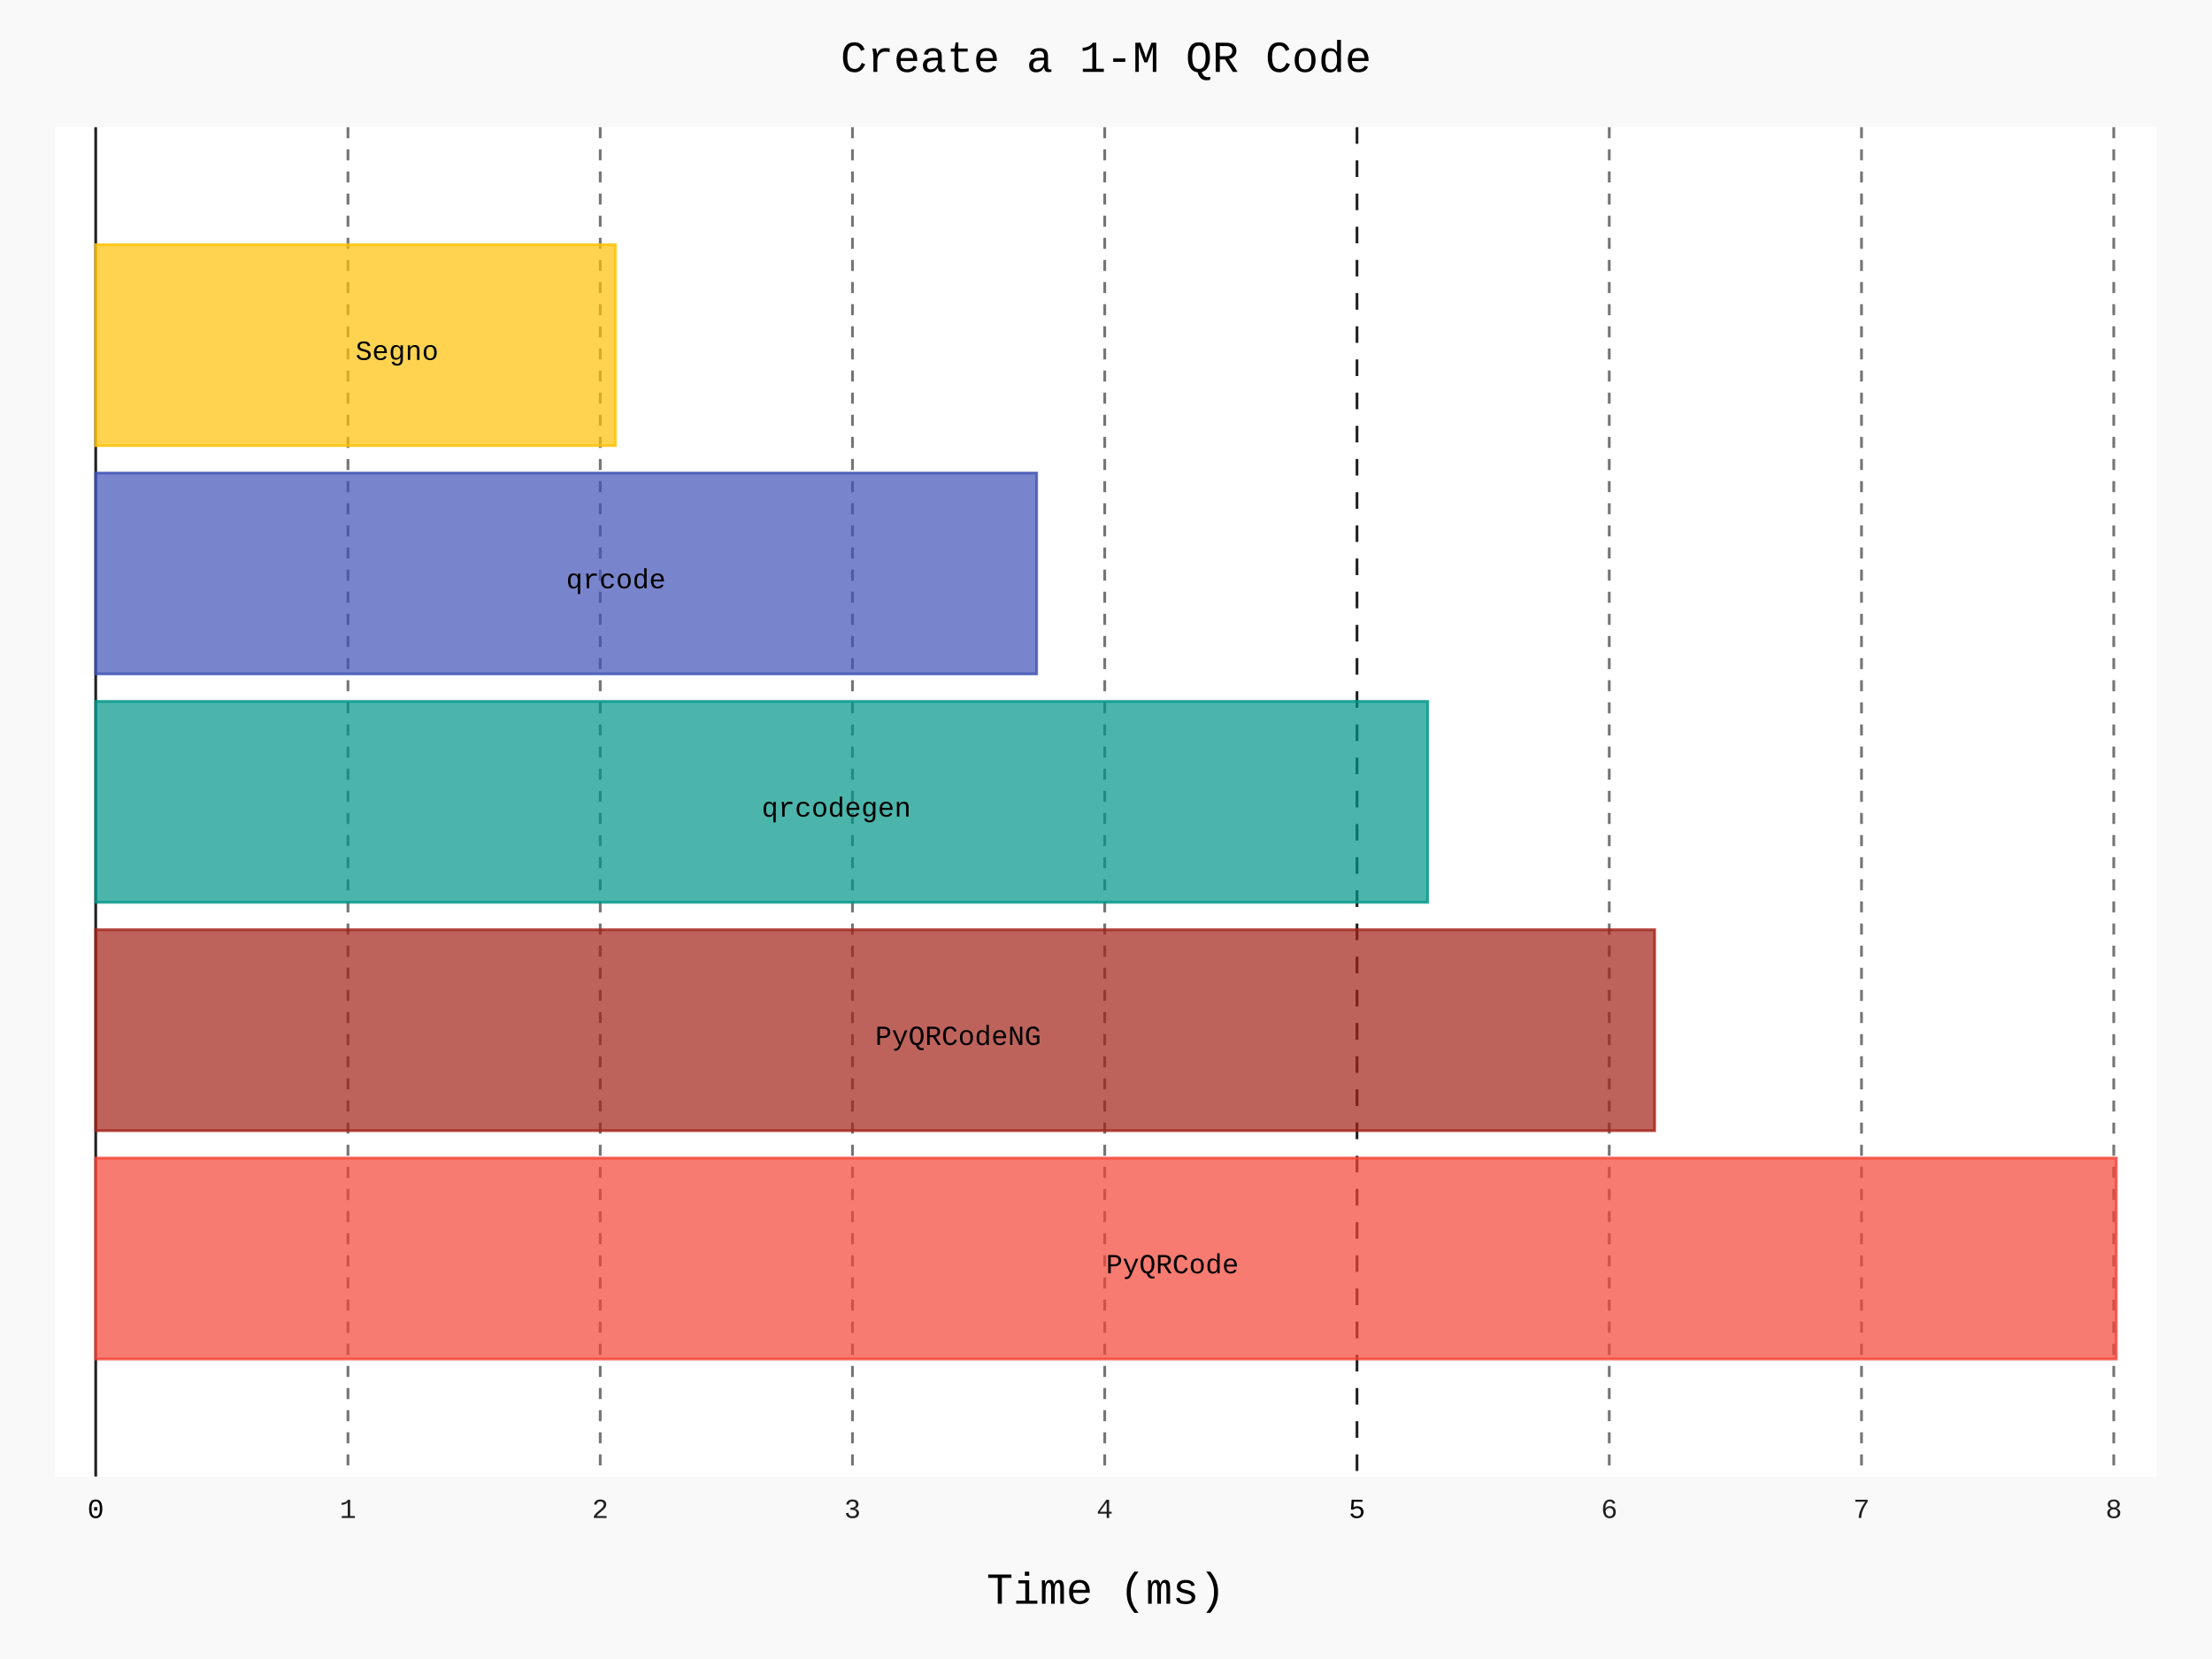
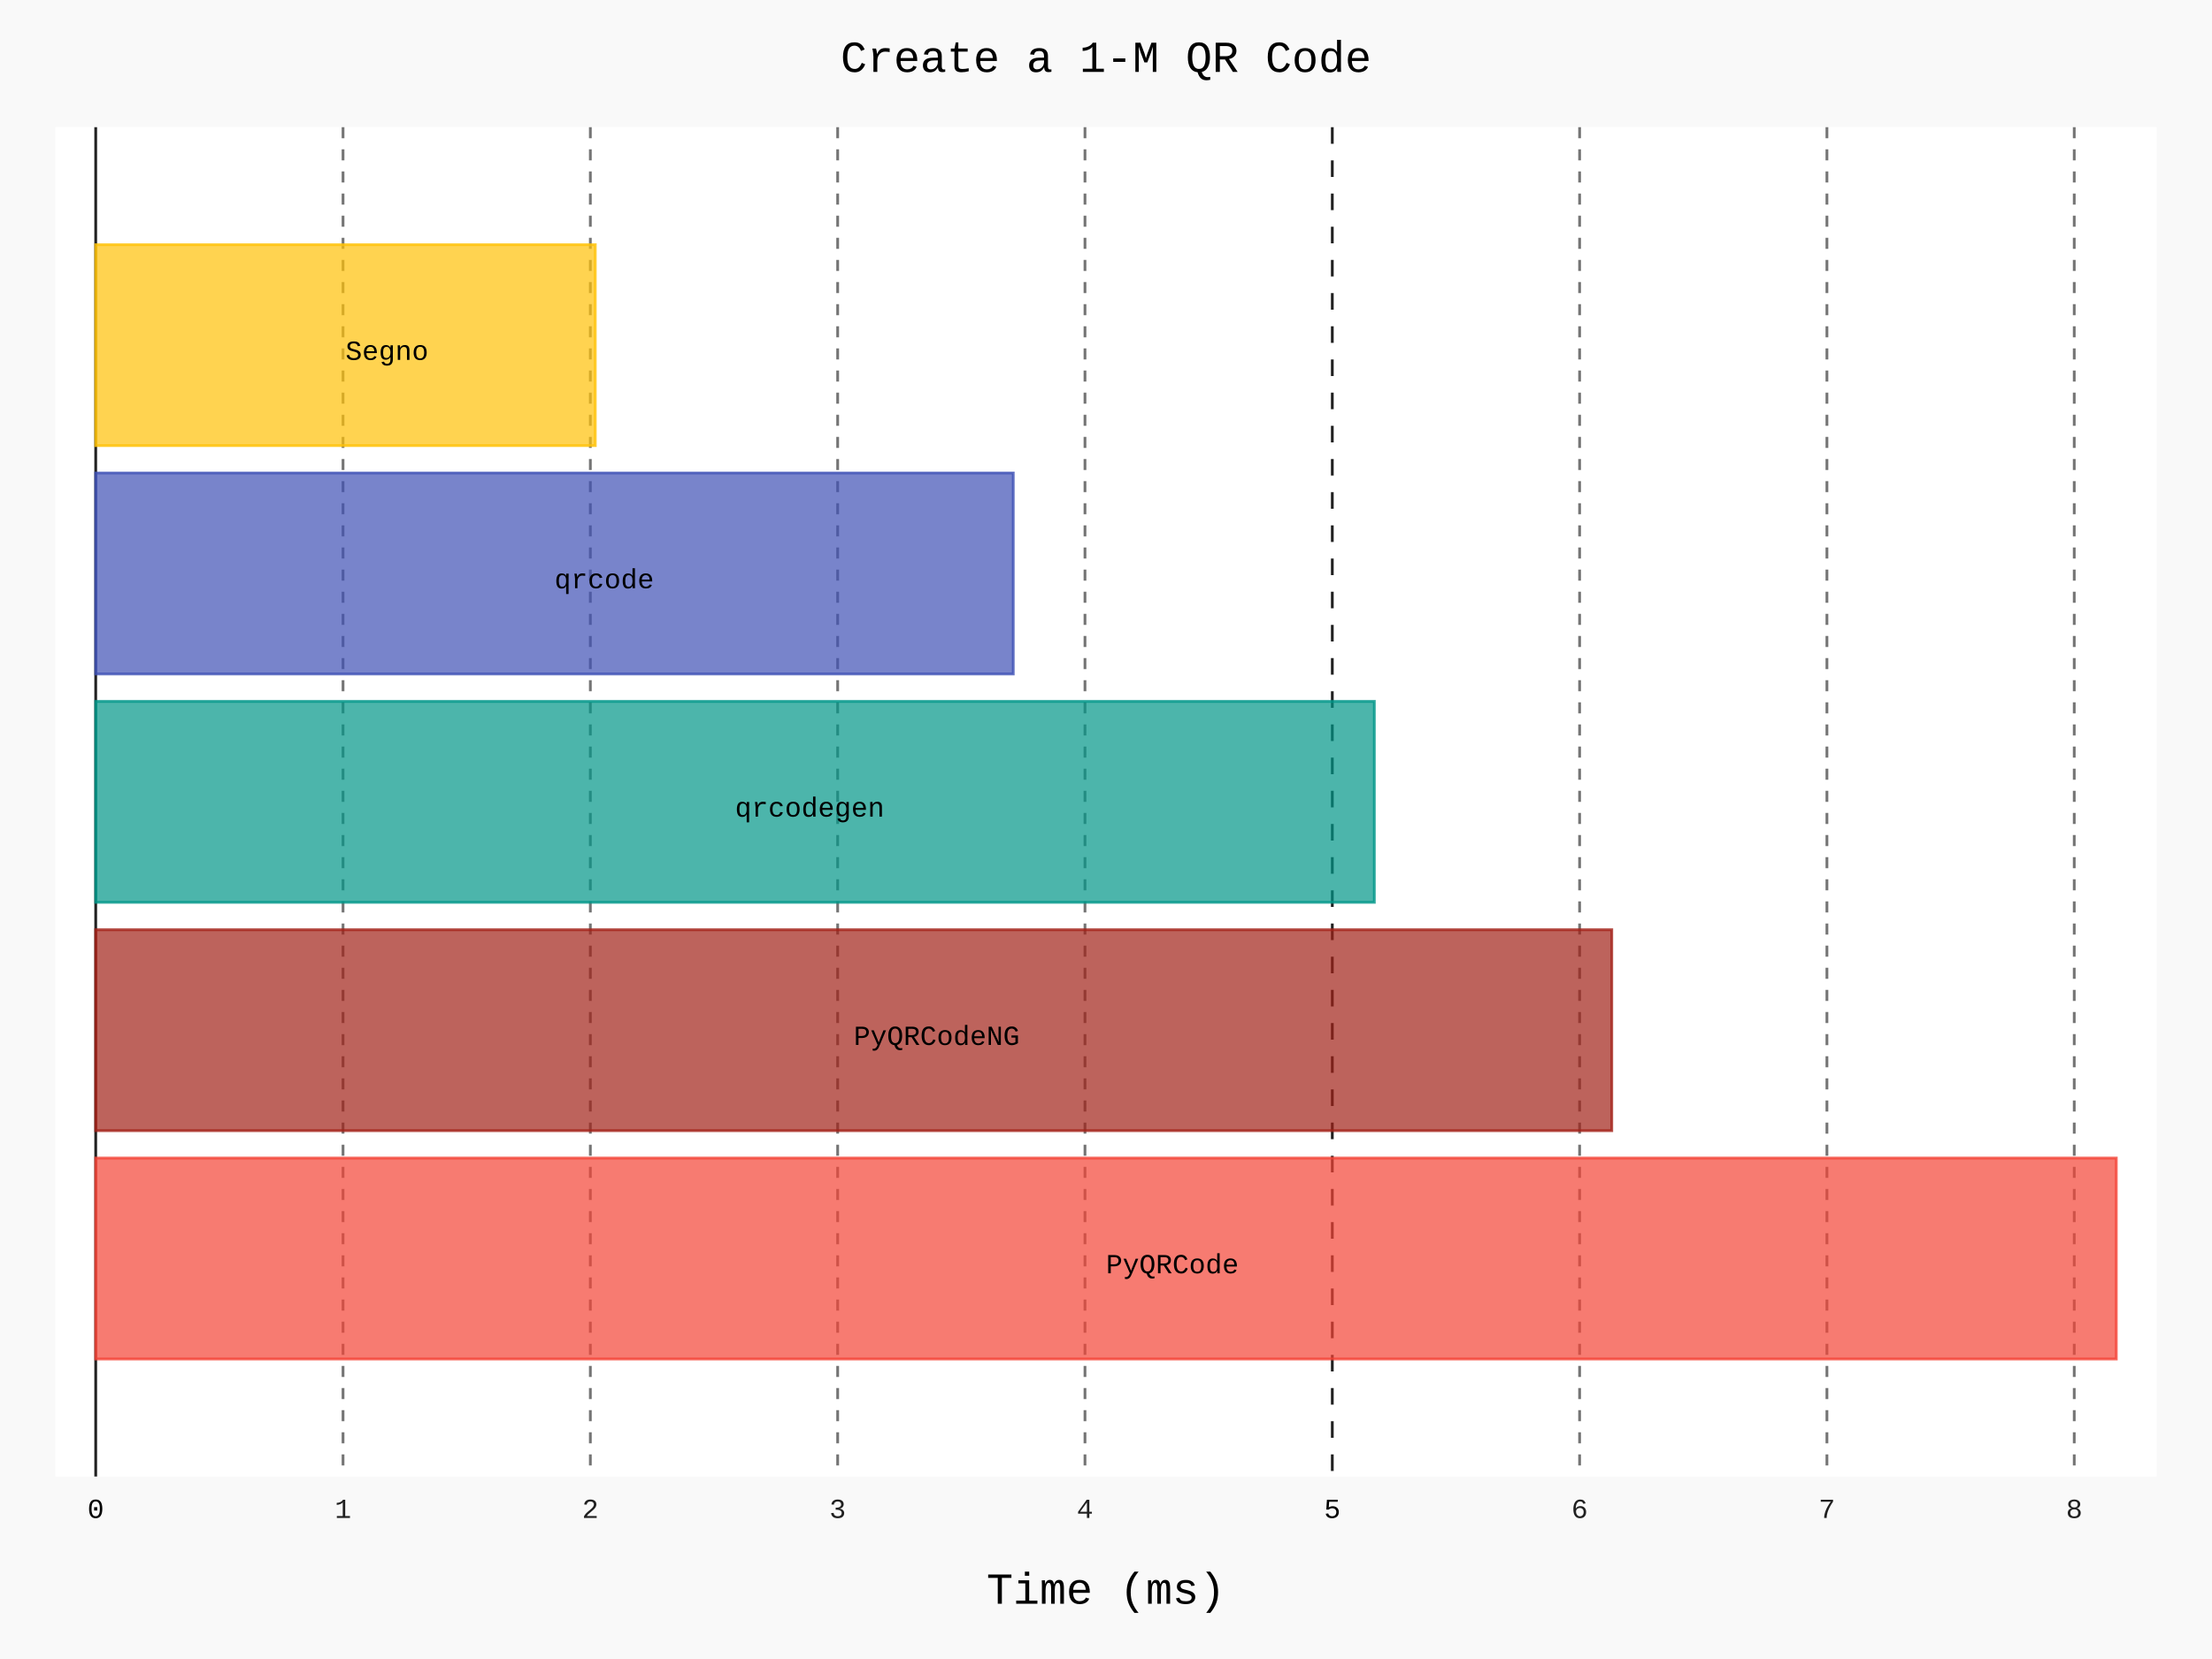
- <svg xmlns="http://www.w3.org/2000/svg" class="pygal-chart" id="chart-0d5ee2dd-f1f3-4600-a731-48b48afcabc4" viewBox="0 0 800 600">
+ <svg xmlns="http://www.w3.org/2000/svg" class="pygal-chart" id="chart-d2828502-64b4-4748-b919-c61d1e8c4efd" viewBox="0 0 800 600">
  <defs>
-     <style type="text/css">#chart-0d5ee2dd-f1f3-4600-a731-48b48afcabc4{-webkit-user-select:none;-webkit-font-smoothing:antialiased;font-family:Consolas,"Liberation Mono",Menlo,Courier,monospace}#chart-0d5ee2dd-f1f3-4600-a731-48b48afcabc4 .title{font-family:Consolas,"Liberation Mono",Menlo,Courier,monospace;font-size:16px}#chart-0d5ee2dd-f1f3-4600-a731-48b48afcabc4 .legends .legend text{font-family:Consolas,"Liberation Mono",Menlo,Courier,monospace;font-size:14px}#chart-0d5ee2dd-f1f3-4600-a731-48b48afcabc4 .axis text{font-family:Consolas,"Liberation Mono",Menlo,Courier,monospace;font-size:10px}#chart-0d5ee2dd-f1f3-4600-a731-48b48afcabc4 .axis text.major{font-family:Consolas,"Liberation Mono",Menlo,Courier,monospace;font-size:10px}#chart-0d5ee2dd-f1f3-4600-a731-48b48afcabc4 .text-overlay text.value{font-family:Consolas,"Liberation Mono",Menlo,Courier,monospace;font-size:16px}#chart-0d5ee2dd-f1f3-4600-a731-48b48afcabc4 .text-overlay text.label{font-family:Consolas,"Liberation Mono",Menlo,Courier,monospace;font-size:10px}#chart-0d5ee2dd-f1f3-4600-a731-48b48afcabc4 .tooltip{font-family:Consolas,"Liberation Mono",Menlo,Courier,monospace;font-size:14px}#chart-0d5ee2dd-f1f3-4600-a731-48b48afcabc4 text.no_data{font-family:Consolas,"Liberation Mono",Menlo,Courier,monospace;font-size:64px}
- #chart-0d5ee2dd-f1f3-4600-a731-48b48afcabc4{background-color:rgba(249,249,249,1)}#chart-0d5ee2dd-f1f3-4600-a731-48b48afcabc4 path,#chart-0d5ee2dd-f1f3-4600-a731-48b48afcabc4 line,#chart-0d5ee2dd-f1f3-4600-a731-48b48afcabc4 rect,#chart-0d5ee2dd-f1f3-4600-a731-48b48afcabc4 circle{-webkit-transition:150ms;-moz-transition:150ms;transition:150ms}#chart-0d5ee2dd-f1f3-4600-a731-48b48afcabc4 .graph &gt; .background{fill:rgba(249,249,249,1)}#chart-0d5ee2dd-f1f3-4600-a731-48b48afcabc4 .plot &gt; .background{fill:rgba(255,255,255,1)}#chart-0d5ee2dd-f1f3-4600-a731-48b48afcabc4 .graph{fill:rgba(0,0,0,.87)}#chart-0d5ee2dd-f1f3-4600-a731-48b48afcabc4 text.no_data{fill:rgba(0,0,0,1)}#chart-0d5ee2dd-f1f3-4600-a731-48b48afcabc4 .title{fill:rgba(0,0,0,1)}#chart-0d5ee2dd-f1f3-4600-a731-48b48afcabc4 .legends .legend text{fill:rgba(0,0,0,.87)}#chart-0d5ee2dd-f1f3-4600-a731-48b48afcabc4 .legends .legend:hover text{fill:rgba(0,0,0,1)}#chart-0d5ee2dd-f1f3-4600-a731-48b48afcabc4 .axis .line{stroke:rgba(0,0,0,1)}#chart-0d5ee2dd-f1f3-4600-a731-48b48afcabc4 .axis .guide.line{stroke:rgba(0,0,0,.54)}#chart-0d5ee2dd-f1f3-4600-a731-48b48afcabc4 .axis .major.line{stroke:rgba(0,0,0,.87)}#chart-0d5ee2dd-f1f3-4600-a731-48b48afcabc4 .axis text.major{fill:rgba(0,0,0,1)}#chart-0d5ee2dd-f1f3-4600-a731-48b48afcabc4 .axis.y .guides:hover .guide.line,#chart-0d5ee2dd-f1f3-4600-a731-48b48afcabc4 .line-graph .axis.x .guides:hover .guide.line,#chart-0d5ee2dd-f1f3-4600-a731-48b48afcabc4 .stackedline-graph .axis.x .guides:hover .guide.line,#chart-0d5ee2dd-f1f3-4600-a731-48b48afcabc4 .xy-graph .axis.x .guides:hover .guide.line{stroke:rgba(0,0,0,1)}#chart-0d5ee2dd-f1f3-4600-a731-48b48afcabc4 .axis .guides:hover text{fill:rgba(0,0,0,1)}#chart-0d5ee2dd-f1f3-4600-a731-48b48afcabc4 .reactive{fill-opacity:.7;stroke-opacity:.8}#chart-0d5ee2dd-f1f3-4600-a731-48b48afcabc4 .ci{stroke:rgba(0,0,0,.87)}#chart-0d5ee2dd-f1f3-4600-a731-48b48afcabc4 .reactive.active,#chart-0d5ee2dd-f1f3-4600-a731-48b48afcabc4 .active .reactive{fill-opacity:.8;stroke-opacity:.9;stroke-width:4}#chart-0d5ee2dd-f1f3-4600-a731-48b48afcabc4 .ci .reactive.active{stroke-width:1.5}#chart-0d5ee2dd-f1f3-4600-a731-48b48afcabc4 .series text{fill:rgba(0,0,0,1)}#chart-0d5ee2dd-f1f3-4600-a731-48b48afcabc4 .tooltip rect{fill:rgba(255,255,255,1);stroke:rgba(0,0,0,1);-webkit-transition:opacity 150ms;-moz-transition:opacity 150ms;transition:opacity 150ms}#chart-0d5ee2dd-f1f3-4600-a731-48b48afcabc4 .tooltip .label{fill:rgba(0,0,0,.87)}#chart-0d5ee2dd-f1f3-4600-a731-48b48afcabc4 .tooltip .label{fill:rgba(0,0,0,.87)}#chart-0d5ee2dd-f1f3-4600-a731-48b48afcabc4 .tooltip .legend{font-size:.8em;fill:rgba(0,0,0,.54)}#chart-0d5ee2dd-f1f3-4600-a731-48b48afcabc4 .tooltip .x_label{font-size:.6em;fill:rgba(0,0,0,1)}#chart-0d5ee2dd-f1f3-4600-a731-48b48afcabc4 .tooltip .xlink{font-size:.5em;text-decoration:underline}#chart-0d5ee2dd-f1f3-4600-a731-48b48afcabc4 .tooltip .value{font-size:1.5em}#chart-0d5ee2dd-f1f3-4600-a731-48b48afcabc4 .bound{font-size:.5em}#chart-0d5ee2dd-f1f3-4600-a731-48b48afcabc4 .max-value{font-size:.75em;fill:rgba(0,0,0,.54)}#chart-0d5ee2dd-f1f3-4600-a731-48b48afcabc4 .map-element{fill:rgba(255,255,255,1);stroke:rgba(0,0,0,.54) !important}#chart-0d5ee2dd-f1f3-4600-a731-48b48afcabc4 .map-element .reactive{fill-opacity:inherit;stroke-opacity:inherit}#chart-0d5ee2dd-f1f3-4600-a731-48b48afcabc4 .color-0,#chart-0d5ee2dd-f1f3-4600-a731-48b48afcabc4 .color-0 a:visited{stroke:#F44336;fill:#F44336}#chart-0d5ee2dd-f1f3-4600-a731-48b48afcabc4 .color-1,#chart-0d5ee2dd-f1f3-4600-a731-48b48afcabc4 .color-1 a:visited{stroke:#3F51B5;fill:#3F51B5}#chart-0d5ee2dd-f1f3-4600-a731-48b48afcabc4 .color-2,#chart-0d5ee2dd-f1f3-4600-a731-48b48afcabc4 .color-2 a:visited{stroke:#009688;fill:#009688}#chart-0d5ee2dd-f1f3-4600-a731-48b48afcabc4 .color-3,#chart-0d5ee2dd-f1f3-4600-a731-48b48afcabc4 .color-3 a:visited{stroke:#FFC107;fill:#FFC107}#chart-0d5ee2dd-f1f3-4600-a731-48b48afcabc4 .color-4,#chart-0d5ee2dd-f1f3-4600-a731-48b48afcabc4 .color-4 a:visited{stroke:#FF5722;fill:#FF5722}#chart-0d5ee2dd-f1f3-4600-a731-48b48afcabc4 .text-overlay .color-0 text{fill:black}#chart-0d5ee2dd-f1f3-4600-a731-48b48afcabc4 .text-overlay .color-1 text{fill:black}#chart-0d5ee2dd-f1f3-4600-a731-48b48afcabc4 .text-overlay .color-2 text{fill:black}#chart-0d5ee2dd-f1f3-4600-a731-48b48afcabc4 .text-overlay .color-3 text{fill:black}#chart-0d5ee2dd-f1f3-4600-a731-48b48afcabc4 .text-overlay .color-4 text{fill:black}
- #chart-0d5ee2dd-f1f3-4600-a731-48b48afcabc4 text.no_data{text-anchor:middle}#chart-0d5ee2dd-f1f3-4600-a731-48b48afcabc4 .guide.line{fill:none}#chart-0d5ee2dd-f1f3-4600-a731-48b48afcabc4 .centered{text-anchor:middle}#chart-0d5ee2dd-f1f3-4600-a731-48b48afcabc4 .title{text-anchor:middle}#chart-0d5ee2dd-f1f3-4600-a731-48b48afcabc4 .legends .legend text{fill-opacity:1}#chart-0d5ee2dd-f1f3-4600-a731-48b48afcabc4 .axis.x text{text-anchor:middle}#chart-0d5ee2dd-f1f3-4600-a731-48b48afcabc4 .axis.x:not(.web) text[transform]{text-anchor:start}#chart-0d5ee2dd-f1f3-4600-a731-48b48afcabc4 .axis.x:not(.web) text[transform].backwards{text-anchor:end}#chart-0d5ee2dd-f1f3-4600-a731-48b48afcabc4 .axis.y text{text-anchor:end}#chart-0d5ee2dd-f1f3-4600-a731-48b48afcabc4 .axis.y text[transform].backwards{text-anchor:start}#chart-0d5ee2dd-f1f3-4600-a731-48b48afcabc4 .axis.y2 text{text-anchor:start}#chart-0d5ee2dd-f1f3-4600-a731-48b48afcabc4 .axis.y2 text[transform].backwards{text-anchor:end}#chart-0d5ee2dd-f1f3-4600-a731-48b48afcabc4 .axis .guide.line{stroke-dasharray:4,4}#chart-0d5ee2dd-f1f3-4600-a731-48b48afcabc4 .axis .major.guide.line{stroke-dasharray:6,6}#chart-0d5ee2dd-f1f3-4600-a731-48b48afcabc4 .horizontal .axis.y .guide.line,#chart-0d5ee2dd-f1f3-4600-a731-48b48afcabc4 .horizontal .axis.y2 .guide.line,#chart-0d5ee2dd-f1f3-4600-a731-48b48afcabc4 .vertical .axis.x .guide.line{opacity:0}#chart-0d5ee2dd-f1f3-4600-a731-48b48afcabc4 .horizontal .axis.always_show .guide.line,#chart-0d5ee2dd-f1f3-4600-a731-48b48afcabc4 .vertical .axis.always_show .guide.line{opacity:1 !important}#chart-0d5ee2dd-f1f3-4600-a731-48b48afcabc4 .axis.y .guides:hover .guide.line,#chart-0d5ee2dd-f1f3-4600-a731-48b48afcabc4 .axis.y2 .guides:hover .guide.line,#chart-0d5ee2dd-f1f3-4600-a731-48b48afcabc4 .axis.x .guides:hover .guide.line{opacity:1}#chart-0d5ee2dd-f1f3-4600-a731-48b48afcabc4 .axis .guides:hover text{opacity:1}#chart-0d5ee2dd-f1f3-4600-a731-48b48afcabc4 .nofill{fill:none}#chart-0d5ee2dd-f1f3-4600-a731-48b48afcabc4 .subtle-fill{fill-opacity:.2}#chart-0d5ee2dd-f1f3-4600-a731-48b48afcabc4 .dot{stroke-width:1px;fill-opacity:1}#chart-0d5ee2dd-f1f3-4600-a731-48b48afcabc4 .dot.active{stroke-width:5px}#chart-0d5ee2dd-f1f3-4600-a731-48b48afcabc4 .dot.negative{fill:transparent}#chart-0d5ee2dd-f1f3-4600-a731-48b48afcabc4 text,#chart-0d5ee2dd-f1f3-4600-a731-48b48afcabc4 tspan{stroke:none !important}#chart-0d5ee2dd-f1f3-4600-a731-48b48afcabc4 .series text.active{opacity:1}#chart-0d5ee2dd-f1f3-4600-a731-48b48afcabc4 .tooltip rect{fill-opacity:.95;stroke-width:.5}#chart-0d5ee2dd-f1f3-4600-a731-48b48afcabc4 .tooltip text{fill-opacity:1}#chart-0d5ee2dd-f1f3-4600-a731-48b48afcabc4 .showable{visibility:hidden}#chart-0d5ee2dd-f1f3-4600-a731-48b48afcabc4 .showable.shown{visibility:visible}#chart-0d5ee2dd-f1f3-4600-a731-48b48afcabc4 .gauge-background{fill:rgba(229,229,229,1);stroke:none}#chart-0d5ee2dd-f1f3-4600-a731-48b48afcabc4 .bg-lines{stroke:rgba(249,249,249,1);stroke-width:2px}</style>
+     <style type="text/css">#chart-d2828502-64b4-4748-b919-c61d1e8c4efd{-webkit-user-select:none;-webkit-font-smoothing:antialiased;font-family:Consolas,"Liberation Mono",Menlo,Courier,monospace}#chart-d2828502-64b4-4748-b919-c61d1e8c4efd .title{font-family:Consolas,"Liberation Mono",Menlo,Courier,monospace;font-size:16px}#chart-d2828502-64b4-4748-b919-c61d1e8c4efd .legends .legend text{font-family:Consolas,"Liberation Mono",Menlo,Courier,monospace;font-size:14px}#chart-d2828502-64b4-4748-b919-c61d1e8c4efd .axis text{font-family:Consolas,"Liberation Mono",Menlo,Courier,monospace;font-size:10px}#chart-d2828502-64b4-4748-b919-c61d1e8c4efd .axis text.major{font-family:Consolas,"Liberation Mono",Menlo,Courier,monospace;font-size:10px}#chart-d2828502-64b4-4748-b919-c61d1e8c4efd .text-overlay text.value{font-family:Consolas,"Liberation Mono",Menlo,Courier,monospace;font-size:16px}#chart-d2828502-64b4-4748-b919-c61d1e8c4efd .text-overlay text.label{font-family:Consolas,"Liberation Mono",Menlo,Courier,monospace;font-size:10px}#chart-d2828502-64b4-4748-b919-c61d1e8c4efd .tooltip{font-family:Consolas,"Liberation Mono",Menlo,Courier,monospace;font-size:14px}#chart-d2828502-64b4-4748-b919-c61d1e8c4efd text.no_data{font-family:Consolas,"Liberation Mono",Menlo,Courier,monospace;font-size:64px}
+ #chart-d2828502-64b4-4748-b919-c61d1e8c4efd{background-color:rgba(249,249,249,1)}#chart-d2828502-64b4-4748-b919-c61d1e8c4efd path,#chart-d2828502-64b4-4748-b919-c61d1e8c4efd line,#chart-d2828502-64b4-4748-b919-c61d1e8c4efd rect,#chart-d2828502-64b4-4748-b919-c61d1e8c4efd circle{-webkit-transition:150ms;-moz-transition:150ms;transition:150ms}#chart-d2828502-64b4-4748-b919-c61d1e8c4efd .graph &gt; .background{fill:rgba(249,249,249,1)}#chart-d2828502-64b4-4748-b919-c61d1e8c4efd .plot &gt; .background{fill:rgba(255,255,255,1)}#chart-d2828502-64b4-4748-b919-c61d1e8c4efd .graph{fill:rgba(0,0,0,.87)}#chart-d2828502-64b4-4748-b919-c61d1e8c4efd text.no_data{fill:rgba(0,0,0,1)}#chart-d2828502-64b4-4748-b919-c61d1e8c4efd .title{fill:rgba(0,0,0,1)}#chart-d2828502-64b4-4748-b919-c61d1e8c4efd .legends .legend text{fill:rgba(0,0,0,.87)}#chart-d2828502-64b4-4748-b919-c61d1e8c4efd .legends .legend:hover text{fill:rgba(0,0,0,1)}#chart-d2828502-64b4-4748-b919-c61d1e8c4efd .axis .line{stroke:rgba(0,0,0,1)}#chart-d2828502-64b4-4748-b919-c61d1e8c4efd .axis .guide.line{stroke:rgba(0,0,0,.54)}#chart-d2828502-64b4-4748-b919-c61d1e8c4efd .axis .major.line{stroke:rgba(0,0,0,.87)}#chart-d2828502-64b4-4748-b919-c61d1e8c4efd .axis text.major{fill:rgba(0,0,0,1)}#chart-d2828502-64b4-4748-b919-c61d1e8c4efd .axis.y .guides:hover .guide.line,#chart-d2828502-64b4-4748-b919-c61d1e8c4efd .line-graph .axis.x .guides:hover .guide.line,#chart-d2828502-64b4-4748-b919-c61d1e8c4efd .stackedline-graph .axis.x .guides:hover .guide.line,#chart-d2828502-64b4-4748-b919-c61d1e8c4efd .xy-graph .axis.x .guides:hover .guide.line{stroke:rgba(0,0,0,1)}#chart-d2828502-64b4-4748-b919-c61d1e8c4efd .axis .guides:hover text{fill:rgba(0,0,0,1)}#chart-d2828502-64b4-4748-b919-c61d1e8c4efd .reactive{fill-opacity:.7;stroke-opacity:.8}#chart-d2828502-64b4-4748-b919-c61d1e8c4efd .ci{stroke:rgba(0,0,0,.87)}#chart-d2828502-64b4-4748-b919-c61d1e8c4efd .reactive.active,#chart-d2828502-64b4-4748-b919-c61d1e8c4efd .active .reactive{fill-opacity:.8;stroke-opacity:.9;stroke-width:4}#chart-d2828502-64b4-4748-b919-c61d1e8c4efd .ci .reactive.active{stroke-width:1.5}#chart-d2828502-64b4-4748-b919-c61d1e8c4efd .series text{fill:rgba(0,0,0,1)}#chart-d2828502-64b4-4748-b919-c61d1e8c4efd .tooltip rect{fill:rgba(255,255,255,1);stroke:rgba(0,0,0,1);-webkit-transition:opacity 150ms;-moz-transition:opacity 150ms;transition:opacity 150ms}#chart-d2828502-64b4-4748-b919-c61d1e8c4efd .tooltip .label{fill:rgba(0,0,0,.87)}#chart-d2828502-64b4-4748-b919-c61d1e8c4efd .tooltip .label{fill:rgba(0,0,0,.87)}#chart-d2828502-64b4-4748-b919-c61d1e8c4efd .tooltip .legend{font-size:.8em;fill:rgba(0,0,0,.54)}#chart-d2828502-64b4-4748-b919-c61d1e8c4efd .tooltip .x_label{font-size:.6em;fill:rgba(0,0,0,1)}#chart-d2828502-64b4-4748-b919-c61d1e8c4efd .tooltip .xlink{font-size:.5em;text-decoration:underline}#chart-d2828502-64b4-4748-b919-c61d1e8c4efd .tooltip .value{font-size:1.5em}#chart-d2828502-64b4-4748-b919-c61d1e8c4efd .bound{font-size:.5em}#chart-d2828502-64b4-4748-b919-c61d1e8c4efd .max-value{font-size:.75em;fill:rgba(0,0,0,.54)}#chart-d2828502-64b4-4748-b919-c61d1e8c4efd .map-element{fill:rgba(255,255,255,1);stroke:rgba(0,0,0,.54) !important}#chart-d2828502-64b4-4748-b919-c61d1e8c4efd .map-element .reactive{fill-opacity:inherit;stroke-opacity:inherit}#chart-d2828502-64b4-4748-b919-c61d1e8c4efd .color-0,#chart-d2828502-64b4-4748-b919-c61d1e8c4efd .color-0 a:visited{stroke:#F44336;fill:#F44336}#chart-d2828502-64b4-4748-b919-c61d1e8c4efd .color-1,#chart-d2828502-64b4-4748-b919-c61d1e8c4efd .color-1 a:visited{stroke:#3F51B5;fill:#3F51B5}#chart-d2828502-64b4-4748-b919-c61d1e8c4efd .color-2,#chart-d2828502-64b4-4748-b919-c61d1e8c4efd .color-2 a:visited{stroke:#009688;fill:#009688}#chart-d2828502-64b4-4748-b919-c61d1e8c4efd .color-3,#chart-d2828502-64b4-4748-b919-c61d1e8c4efd .color-3 a:visited{stroke:#FFC107;fill:#FFC107}#chart-d2828502-64b4-4748-b919-c61d1e8c4efd .color-4,#chart-d2828502-64b4-4748-b919-c61d1e8c4efd .color-4 a:visited{stroke:#FF5722;fill:#FF5722}#chart-d2828502-64b4-4748-b919-c61d1e8c4efd .text-overlay .color-0 text{fill:black}#chart-d2828502-64b4-4748-b919-c61d1e8c4efd .text-overlay .color-1 text{fill:black}#chart-d2828502-64b4-4748-b919-c61d1e8c4efd .text-overlay .color-2 text{fill:black}#chart-d2828502-64b4-4748-b919-c61d1e8c4efd .text-overlay .color-3 text{fill:black}#chart-d2828502-64b4-4748-b919-c61d1e8c4efd .text-overlay .color-4 text{fill:black}
+ #chart-d2828502-64b4-4748-b919-c61d1e8c4efd text.no_data{text-anchor:middle}#chart-d2828502-64b4-4748-b919-c61d1e8c4efd .guide.line{fill:none}#chart-d2828502-64b4-4748-b919-c61d1e8c4efd .centered{text-anchor:middle}#chart-d2828502-64b4-4748-b919-c61d1e8c4efd .title{text-anchor:middle}#chart-d2828502-64b4-4748-b919-c61d1e8c4efd .legends .legend text{fill-opacity:1}#chart-d2828502-64b4-4748-b919-c61d1e8c4efd .axis.x text{text-anchor:middle}#chart-d2828502-64b4-4748-b919-c61d1e8c4efd .axis.x:not(.web) text[transform]{text-anchor:start}#chart-d2828502-64b4-4748-b919-c61d1e8c4efd .axis.x:not(.web) text[transform].backwards{text-anchor:end}#chart-d2828502-64b4-4748-b919-c61d1e8c4efd .axis.y text{text-anchor:end}#chart-d2828502-64b4-4748-b919-c61d1e8c4efd .axis.y text[transform].backwards{text-anchor:start}#chart-d2828502-64b4-4748-b919-c61d1e8c4efd .axis.y2 text{text-anchor:start}#chart-d2828502-64b4-4748-b919-c61d1e8c4efd .axis.y2 text[transform].backwards{text-anchor:end}#chart-d2828502-64b4-4748-b919-c61d1e8c4efd .axis .guide.line{stroke-dasharray:4,4}#chart-d2828502-64b4-4748-b919-c61d1e8c4efd .axis .major.guide.line{stroke-dasharray:6,6}#chart-d2828502-64b4-4748-b919-c61d1e8c4efd .horizontal .axis.y .guide.line,#chart-d2828502-64b4-4748-b919-c61d1e8c4efd .horizontal .axis.y2 .guide.line,#chart-d2828502-64b4-4748-b919-c61d1e8c4efd .vertical .axis.x .guide.line{opacity:0}#chart-d2828502-64b4-4748-b919-c61d1e8c4efd .horizontal .axis.always_show .guide.line,#chart-d2828502-64b4-4748-b919-c61d1e8c4efd .vertical .axis.always_show .guide.line{opacity:1 !important}#chart-d2828502-64b4-4748-b919-c61d1e8c4efd .axis.y .guides:hover .guide.line,#chart-d2828502-64b4-4748-b919-c61d1e8c4efd .axis.y2 .guides:hover .guide.line,#chart-d2828502-64b4-4748-b919-c61d1e8c4efd .axis.x .guides:hover .guide.line{opacity:1}#chart-d2828502-64b4-4748-b919-c61d1e8c4efd .axis .guides:hover text{opacity:1}#chart-d2828502-64b4-4748-b919-c61d1e8c4efd .nofill{fill:none}#chart-d2828502-64b4-4748-b919-c61d1e8c4efd .subtle-fill{fill-opacity:.2}#chart-d2828502-64b4-4748-b919-c61d1e8c4efd .dot{stroke-width:1px;fill-opacity:1}#chart-d2828502-64b4-4748-b919-c61d1e8c4efd .dot.active{stroke-width:5px}#chart-d2828502-64b4-4748-b919-c61d1e8c4efd .dot.negative{fill:transparent}#chart-d2828502-64b4-4748-b919-c61d1e8c4efd text,#chart-d2828502-64b4-4748-b919-c61d1e8c4efd tspan{stroke:none !important}#chart-d2828502-64b4-4748-b919-c61d1e8c4efd .series text.active{opacity:1}#chart-d2828502-64b4-4748-b919-c61d1e8c4efd .tooltip rect{fill-opacity:.95;stroke-width:.5}#chart-d2828502-64b4-4748-b919-c61d1e8c4efd .tooltip text{fill-opacity:1}#chart-d2828502-64b4-4748-b919-c61d1e8c4efd .showable{visibility:hidden}#chart-d2828502-64b4-4748-b919-c61d1e8c4efd .showable.shown{visibility:visible}#chart-d2828502-64b4-4748-b919-c61d1e8c4efd .gauge-background{fill:rgba(229,229,229,1);stroke:none}#chart-d2828502-64b4-4748-b919-c61d1e8c4efd .bg-lines{stroke:rgba(249,249,249,1);stroke-width:2px}</style>
  </defs>
  <g class="graph horizontalbar-graph horizontal">
    <rect class="background" height="600" width="800" x="0" y="0" />
    <g class="plot" transform="translate(20, 46)">
      <rect class="background" height="488" width="760" x="0" y="0" />
      <g class="axis x always_show">
        <g class="guides">
          <path class="axis major line" d="M14.615 0 v488" />
          <text class="major" x="14.615" y="503.0">0</text>
        </g>
        <g class="guides">
-           <path class="guide line" d="M105.847 0 v488" />
-           <text class="" x="105.847" y="503.0">1</text>
+           <path class="guide line" d="M104.061 0 v488" />
+           <text class="" x="104.061" y="503.0">1</text>
        </g>
        <g class="guides">
-           <path class="guide line" d="M197.08 0 v488" />
-           <text class="" x="197.08" y="503.0">2</text>
+           <path class="guide line" d="M193.506 0 v488" />
+           <text class="" x="193.506" y="503.0">2</text>
        </g>
        <g class="guides">
-           <path class="guide line" d="M288.312 0 v488" />
-           <text class="" x="288.312" y="503.0">3</text>
+           <path class="guide line" d="M282.952 0 v488" />
+           <text class="" x="282.952" y="503.0">3</text>
        </g>
        <g class="guides">
-           <path class="guide line" d="M379.544 0 v488" />
-           <text class="" x="379.544" y="503.0">4</text>
+           <path class="guide line" d="M372.397 0 v488" />
+           <text class="" x="372.397" y="503.0">4</text>
        </g>
        <g class="guides">
-           <path class="major guide line" d="M470.776 0 v488" />
-           <text class="major" x="470.776" y="503.0">5</text>
+           <path class="major guide line" d="M461.843 0 v488" />
+           <text class="major" x="461.843" y="503.0">5</text>
        </g>
        <g class="guides">
-           <path class="guide line" d="M562.008 0 v488" />
-           <text class="" x="562.008" y="503.0">6</text>
+           <path class="guide line" d="M551.288 0 v488" />
+           <text class="" x="551.288" y="503.0">6</text>
        </g>
        <g class="guides">
-           <path class="guide line" d="M653.24 0 v488" />
-           <text class="" x="653.24" y="503.0">7</text>
+           <path class="guide line" d="M640.733 0 v488" />
+           <text class="" x="640.733" y="503.0">7</text>
        </g>
        <g class="guides">
-           <path class="guide line" d="M744.472 0 v488" />
-           <text class="" x="744.472" y="503.0">8</text>
+           <path class="guide line" d="M730.179 0 v488" />
+           <text class="" x="730.179" y="503.0">8</text>
        </g>
      </g>
      <g class="series serie-4 color-4">
        <g class="bars">
          <g class="bar" style="fill: #F44336; stroke: #F44336">
            <rect class="rect reactive tooltip-trigger" height="72.674" rx="0" ry="0" width="730.769" x="14.615" y="372.832" />
          </g>
        </g>
      </g>
      <g class="series serie-3 color-3">
        <g class="bars">
          <g class="bar" style="fill: #A22118; stroke: #A22118">
-             <rect class="rect reactive tooltip-trigger" height="72.674" rx="0" ry="0" width="563.814" x="14.615" y="290.247" />
+             <rect class="rect reactive tooltip-trigger" height="72.674" rx="0" ry="0" width="548.301" x="14.615" y="290.247" />
          </g>
        </g>
      </g>
      <g class="series serie-2 color-2">
        <g class="bars">
          <g class="bar" style="fill: #009688; stroke: #009688">
-             <rect class="rect reactive tooltip-trigger" height="72.674" rx="0" ry="0" width="481.706" x="14.615" y="207.663" />
+             <rect class="rect reactive tooltip-trigger" height="72.674" rx="0" ry="0" width="462.433" x="14.615" y="207.663" />
          </g>
        </g>
      </g>
      <g class="series serie-1 color-1">
        <g class="bars">
          <g class="bar" style="fill: #3F51B5; stroke: #3F51B5">
-             <rect class="rect reactive tooltip-trigger" height="72.674" rx="0" ry="0" width="340.296" x="14.615" y="125.078" />
+             <rect class="rect reactive tooltip-trigger" height="72.674" rx="0" ry="0" width="331.843" x="14.615" y="125.078" />
          </g>
        </g>
      </g>
      <g class="series serie-0 color-0">
        <g class="bars">
          <g class="bar" style="fill: #FFC107; stroke: #FFC107">
-             <rect class="rect reactive tooltip-trigger" height="72.674" rx="0" ry="0" width="187.938" x="14.615" y="42.494" />
+             <rect class="rect reactive tooltip-trigger" height="72.674" rx="0" ry="0" width="180.68" x="14.615" y="42.494" />
          </g>
        </g>
      </g>
    </g>
    <g class="titles">
      <text class="title plot_title" x="400.0" y="26">Create a 1-M QR Code</text>
      <text class="title" x="400.0" y="580">Time (ms)</text>
    </g>
    <g class="plot overlay" transform="translate(20, 46)">
      <g class="series serie-4 color-4" />
      <g class="series serie-3 color-3" />
      <g class="series serie-2 color-2" />
      <g class="series serie-1 color-1" />
      <g class="series serie-0 color-0" />
    </g>
    <g class="plot text-overlay" transform="translate(20, 46)">
      <g class="series serie-4 color-4">
-         <text class="label" x="380" y="414.503">PyQRCode</text>
+         <text class="label" x="380.0" y="414.503">PyQRCode</text>
      </g>
      <g class="series serie-3 color-3">
-         <text class="label" x="296.523" y="331.918">PyQRCodeNG</text>
+         <text class="label" x="288.766" y="331.918">PyQRCodeNG</text>
      </g>
      <g class="series serie-2 color-2">
-         <text class="label" x="255.468" y="249.333">qrcodegen</text>
+         <text class="label" x="245.832" y="249.333">qrcodegen</text>
      </g>
      <g class="series serie-1 color-1">
-         <text class="label" x="184.763" y="166.749">qrcode</text>
+         <text class="label" x="180.537" y="166.749">qrcode</text>
      </g>
      <g class="series serie-0 color-0">
-         <text class="label" x="108.584" y="84.164">Segno</text>
+         <text class="label" x="104.955" y="84.164">Segno</text>
      </g>
    </g>
    <g class="plot tooltip-overlay" transform="translate(20, 46)">
      <g class="tooltip" style="opacity: 0" transform="translate(0 0)">
        <rect class="tooltip-box" height="0" rx="0" ry="0" width="0" />
        <g class="text" />
      </g>
    </g>
  </g>
</svg>
